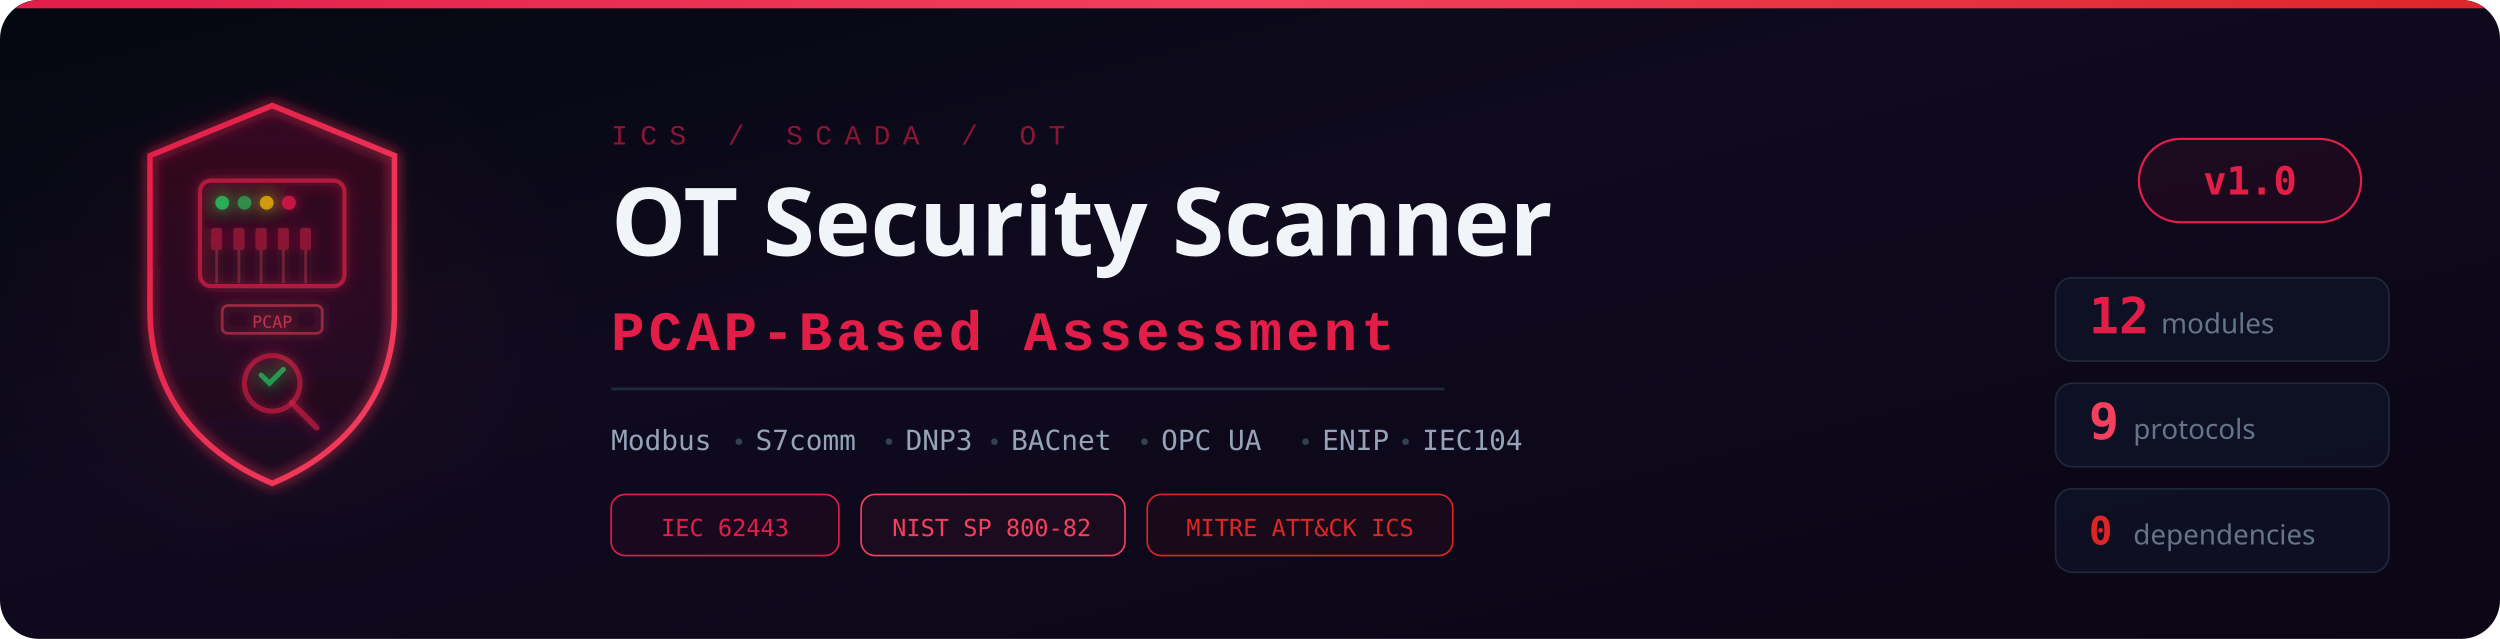
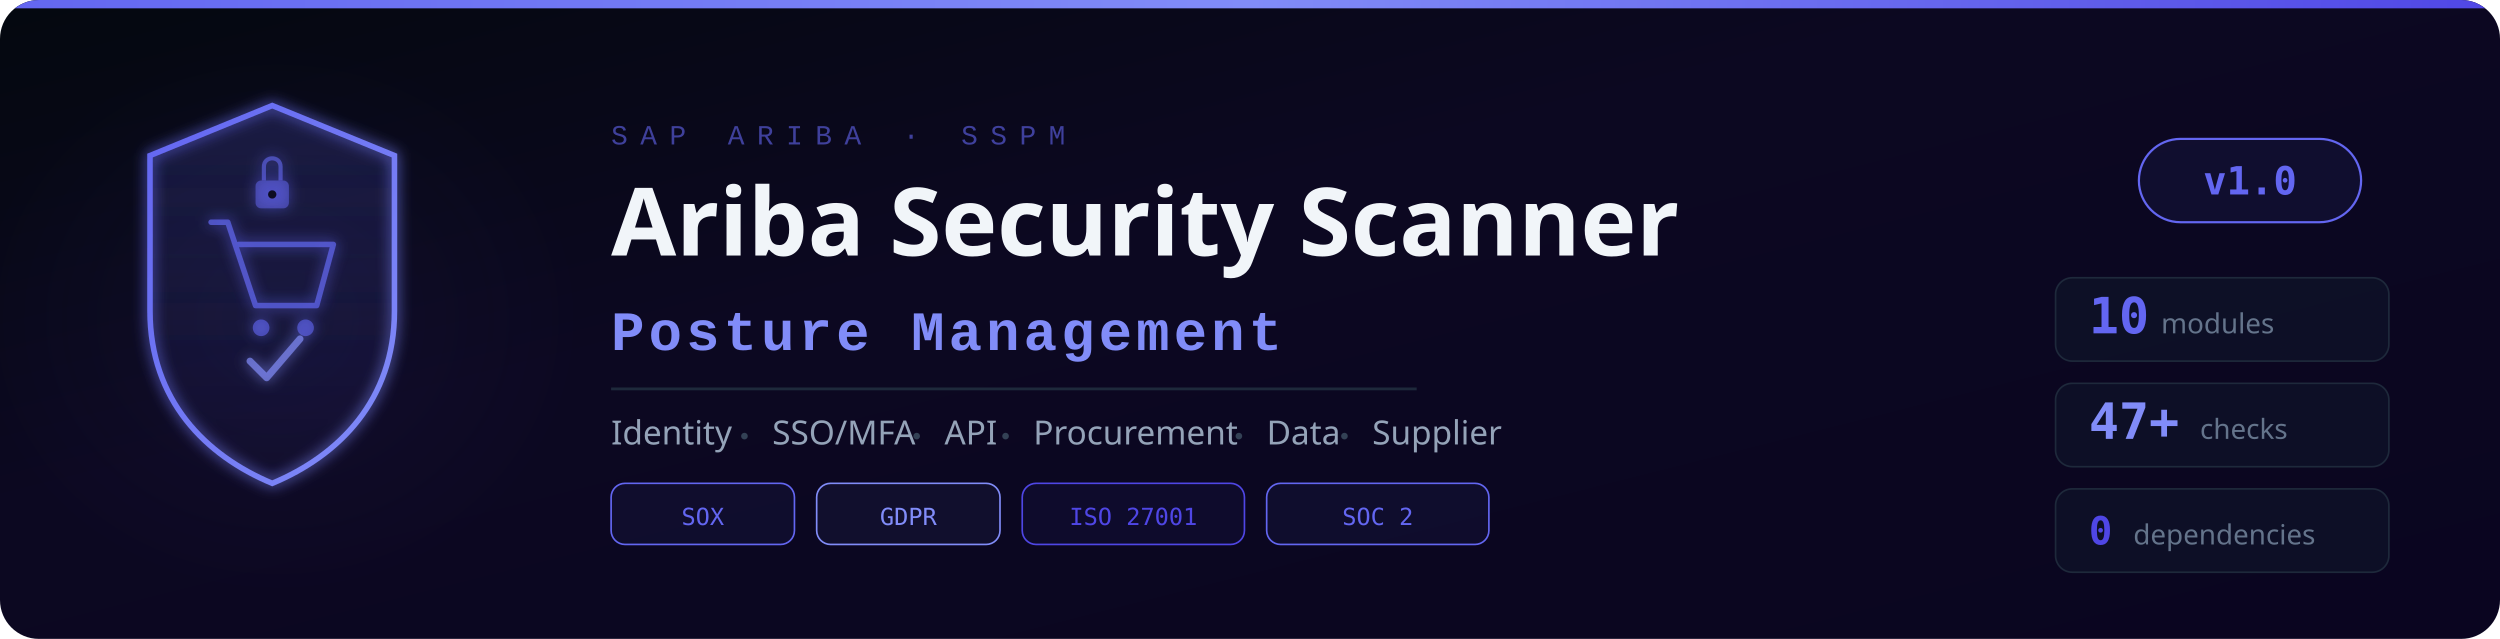
<svg xmlns="http://www.w3.org/2000/svg" viewBox="0 0 900 230">
  <defs>
    <linearGradient id="bg" x1="0%" y1="0%" x2="100%" y2="100%">
      <stop offset="0%" style="stop-color:#04080f" />
-       <stop offset="40%" style="stop-color:#0f0a1e" />
-       <stop offset="100%" style="stop-color:#0b0515" />
+       <stop offset="40%" style="stop-color:#0c0821" />
+       <stop offset="100%" style="stop-color:#0a0520" />
    </linearGradient>
    <linearGradient id="topBar" x1="0%" y1="0%" x2="100%" y2="0%">
-       <stop offset="0%" style="stop-color:#e11d48" />
-       <stop offset="50%" style="stop-color:#f43f5e" />
-       <stop offset="100%" style="stop-color:#dc2626" />
+       <stop offset="0%" style="stop-color:#6366f1" />
+       <stop offset="50%" style="stop-color:#818cf8" />
+       <stop offset="100%" style="stop-color:#4f46e5" />
    </linearGradient>
-     <linearGradient id="shieldStroke" x1="0%" y1="0%" x2="100%" y2="100%">
-       <stop offset="0%" style="stop-color:#e11d48" />
-       <stop offset="100%" style="stop-color:#f43f5e" />
+     <linearGradient id="shieldGrad" x1="0%" y1="0%" x2="100%" y2="100%">
+       <stop offset="0%" style="stop-color:#6366f1" />
+       <stop offset="100%" style="stop-color:#818cf8" />
    </linearGradient>
    <linearGradient id="shieldFill" x1="50%" y1="0%" x2="50%" y2="100%">
-       <stop offset="0%" style="stop-color:#e11d48;stop-opacity:0.1" />
-       <stop offset="100%" style="stop-color:#e11d48;stop-opacity:0.01" />
+       <stop offset="0%" style="stop-color:#6366f1;stop-opacity:0.1" />
+       <stop offset="100%" style="stop-color:#6366f1;stop-opacity:0.01" />
    </linearGradient>
    <radialGradient id="glow" cx="50%" cy="50%" r="50%">
-       <stop offset="0%" style="stop-color:#e11d48;stop-opacity:0.06" />
-       <stop offset="100%" style="stop-color:#e11d48;stop-opacity:0" />
+       <stop offset="0%" style="stop-color:#6366f1;stop-opacity:0.06" />
+       <stop offset="100%" style="stop-color:#6366f1;stop-opacity:0" />
    </radialGradient>
-     <filter id="softGlow">
+     <filter id="sf">
      <feGaussianBlur stdDeviation="2.5" result="b" />
      <feMerge>
        <feMergeNode in="b" />
        <feMergeNode in="SourceGraphic" />
      </feMerge>
    </filter>
    <clipPath id="clip">
      <rect width="900" height="230" rx="14" />
    </clipPath>
  </defs>
  <rect width="900" height="230" rx="14" fill="url(#bg)" />
  <rect width="900" height="3" rx="1.5" fill="url(#topBar)" clip-path="url(#clip)" />
  <ellipse cx="100" cy="115" rx="110" ry="100" fill="url(#glow)" />
-   <g transform="translate(42, 30)" filter="url(#softGlow)">
-     <path d="M56 8 L100 26 L100 82 C100 114 80 134 56 144 C32 134 12 114 12 82 L12 26 Z" fill="url(#shieldFill)" stroke="url(#shieldStroke)" stroke-width="2" />
-     <rect x="30" y="35" width="52" height="38" rx="4" fill="none" stroke="#e11d48" stroke-width="1.5" opacity="0.7" />
-     <circle cx="38" cy="43" r="2.5" fill="#22c55e" opacity="0.8" />
-     <circle cx="46" cy="43" r="2.5" fill="#22c55e" opacity="0.6" />
-     <circle cx="54" cy="43" r="2.5" fill="#eab308" opacity="0.8" />
-     <circle cx="62" cy="43" r="2.5" fill="#e11d48" opacity="0.8" />
-     <rect x="34" y="52" width="4" height="8" rx="1" fill="#e11d48" opacity="0.4" />
-     <rect x="42" y="52" width="4" height="8" rx="1" fill="#e11d48" opacity="0.4" />
-     <rect x="50" y="52" width="4" height="8" rx="1" fill="#e11d48" opacity="0.4" />
-     <rect x="58" y="52" width="4" height="8" rx="1" fill="#e11d48" opacity="0.4" />
-     <rect x="66" y="52" width="4" height="8" rx="1" fill="#e11d48" opacity="0.4" />
-     <line x1="36" y1="60" x2="36" y2="72" stroke="#f43f5e" stroke-width="1" opacity="0.3" />
-     <line x1="44" y1="60" x2="44" y2="72" stroke="#f43f5e" stroke-width="1" opacity="0.3" />
-     <line x1="52" y1="60" x2="52" y2="72" stroke="#f43f5e" stroke-width="1" opacity="0.3" />
-     <line x1="60" y1="60" x2="60" y2="72" stroke="#f43f5e" stroke-width="1" opacity="0.3" />
-     <line x1="68" y1="60" x2="68" y2="72" stroke="#f43f5e" stroke-width="1" opacity="0.3" />
-     <rect x="38" y="80" width="36" height="10" rx="2" fill="none" stroke="#f43f5e" stroke-width="1" opacity="0.5" />
-     <text x="56" y="88" font-family="monospace" font-size="6" fill="#f43f5e" text-anchor="middle" opacity="0.7">PCAP</text>
-     <circle cx="56" cy="108" r="10" fill="none" stroke="#e11d48" stroke-width="1.8" opacity="0.6" />
-     <line x1="63" y1="115" x2="72" y2="124" stroke="#e11d48" stroke-width="2" stroke-linecap="round" opacity="0.6" />
-     <path d="M52 105 L55 108 L60 103" fill="none" stroke="#22c55e" stroke-width="1.8" stroke-linecap="round" opacity="0.7" />
+   <g transform="translate(42, 30)" filter="url(#sf)">
+     <path d="M56 8 L100 26 L100 82 C100 114 80 134 56 144 C32 134 12 114 12 82 L12 26 Z" fill="url(#shieldFill)" stroke="url(#shieldGrad)" stroke-width="2" />
+     <path d="M34 50 L40 50 L50 80 L72 80 L78 58 L44 58" fill="none" stroke="#6366f1" stroke-width="2" stroke-linecap="round" stroke-linejoin="round" opacity="0.7" />
+     <circle cx="52" cy="88" r="3" fill="#6366f1" opacity="0.6" />
+     <circle cx="68" cy="88" r="3" fill="#6366f1" opacity="0.6" />
+     <path d="M48 100 L54 106 L66 92" fill="none" stroke="#818cf8" stroke-width="2.5" stroke-linecap="round" stroke-linejoin="round" opacity="0.7" />
+     <rect x="50" y="35" width="12" height="10" rx="2" fill="#6366f1" opacity="0.5" />
+     <path d="M53 35 V30 C53 26 59 26 59 30 V35" fill="none" stroke="#6366f1" stroke-width="1.5" opacity="0.6" />
+     <circle cx="56" cy="40" r="1.5" fill="#0c0821" />
  </g>
-   <text x="220" y="52" font-family="'Courier New', monospace" font-size="10" fill="#e11d48" letter-spacing="4.5" opacity="0.6">ICS / SCADA / OT</text>
-   <text x="220" y="92" font-family="'Segoe UI', 'Helvetica Neue', sans-serif" font-size="34" font-weight="700" fill="#f1f5f9">OT Security Scanner</text>
-   <text x="220" y="126" font-family="'Courier New', monospace" font-size="20" fill="#e11d48" font-weight="700" letter-spacing="1.5">PCAP-Based Assessment</text>
-   <line x1="220" y1="140" x2="520" y2="140" stroke="#1e293b" stroke-width="1" />
-   <g transform="translate(220, 150)">
-     <text x="0" y="12" font-family="monospace" font-size="10" fill="#94a3b8">Modbus</text>
-     <circle cx="46" cy="9" r="1.2" fill="#334155" />
-     <text x="52" y="12" font-family="monospace" font-size="10" fill="#94a3b8">S7comm</text>
-     <circle cx="100" cy="9" r="1.2" fill="#334155" />
-     <text x="106" y="12" font-family="monospace" font-size="10" fill="#94a3b8">DNP3</text>
-     <circle cx="138" cy="9" r="1.2" fill="#334155" />
-     <text x="144" y="12" font-family="monospace" font-size="10" fill="#94a3b8">BACnet</text>
-     <circle cx="192" cy="9" r="1.2" fill="#334155" />
-     <text x="198" y="12" font-family="monospace" font-size="10" fill="#94a3b8">OPC UA</text>
-     <circle cx="250" cy="9" r="1.2" fill="#334155" />
-     <text x="256" y="12" font-family="monospace" font-size="10" fill="#94a3b8">ENIP</text>
-     <circle cx="286" cy="9" r="1.2" fill="#334155" />
-     <text x="292" y="12" font-family="monospace" font-size="10" fill="#94a3b8">IEC104</text>
-   </g>
-   <g transform="translate(220, 178)">
-     <rect x="0" y="0" width="82" height="22" rx="5" fill="rgba(225,29,72,0.06)" stroke="#e11d48" stroke-width="0.6" />
-     <text x="41" y="15" font-family="monospace" font-size="8.5" fill="#e11d48" text-anchor="middle">IEC 62443</text>
-     <rect x="90" y="0" width="95" height="22" rx="5" fill="rgba(244,63,94,0.06)" stroke="#f43f5e" stroke-width="0.6" />
-     <text x="137" y="15" font-family="monospace" font-size="8.5" fill="#f43f5e" text-anchor="middle">NIST SP 800-82</text>
-     <rect x="193" y="0" width="110" height="22" rx="5" fill="rgba(220,38,38,0.06)" stroke="#dc2626" stroke-width="0.6" />
-     <text x="248" y="15" font-family="monospace" font-size="8.5" fill="#dc2626" text-anchor="middle">MITRE ATT&amp;CK ICS</text>
+   <text x="220" y="52" font-family="'Courier New', monospace" font-size="10" fill="#6366f1" letter-spacing="4.5" opacity="0.6">SAP ARIBA · SSPM</text>
+   <text x="220" y="92" font-family="'Segoe UI', 'Helvetica Neue', sans-serif" font-size="34" font-weight="700" fill="#f1f5f9">Ariba Security Scanner</text>
+   <text x="220" y="126" font-family="'Courier New', monospace" font-size="20" fill="#818cf8" font-weight="700" letter-spacing="1.5">Posture Management</text>
+   <line x1="220" y1="140" x2="510" y2="140" stroke="#1e293b" stroke-width="1" />
+   <text x="220" y="160" font-family="'Segoe UI', sans-serif" font-size="12" fill="#94a3b8">Identity</text>
+   <circle cx="268" cy="157" r="1.2" fill="#334155" />
+   <text x="278" y="160" font-family="'Segoe UI', sans-serif" font-size="12" fill="#94a3b8">SSO/MFA</text>
+   <circle cx="330" cy="157" r="1.2" fill="#334155" />
+   <text x="340" y="160" font-family="'Segoe UI', sans-serif" font-size="12" fill="#94a3b8">API</text>
+   <circle cx="362" cy="157" r="1.2" fill="#334155" />
+   <text x="372" y="160" font-family="'Segoe UI', sans-serif" font-size="12" fill="#94a3b8">Procurement</text>
+   <circle cx="446" cy="157" r="1.2" fill="#334155" />
+   <text x="456" y="160" font-family="'Segoe UI', sans-serif" font-size="12" fill="#94a3b8">Data</text>
+   <circle cx="484" cy="157" r="1.2" fill="#334155" />
+   <text x="494" y="160" font-family="'Segoe UI', sans-serif" font-size="12" fill="#94a3b8">Supplier</text>
+   <g transform="translate(220, 174)">
+     <rect x="0" y="0" width="66" height="22" rx="5" fill="rgba(99,102,241,0.06)" stroke="#6366f1" stroke-width="0.6" />
+     <text x="33" y="15" font-family="monospace" font-size="8.5" fill="#6366f1" text-anchor="middle">SOX</text>
+     <rect x="74" y="0" width="66" height="22" rx="5" fill="rgba(129,140,248,0.06)" stroke="#818cf8" stroke-width="0.6" />
+     <text x="107" y="15" font-family="monospace" font-size="8.5" fill="#818cf8" text-anchor="middle">GDPR</text>
+     <rect x="148" y="0" width="80" height="22" rx="5" fill="rgba(79,70,229,0.06)" stroke="#4f46e5" stroke-width="0.6" />
+     <text x="188" y="15" font-family="monospace" font-size="8.5" fill="#4f46e5" text-anchor="middle">ISO 27001</text>
+     <rect x="236" y="0" width="80" height="22" rx="5" fill="rgba(99,102,241,0.06)" stroke="#6366f1" stroke-width="0.6" />
+     <text x="276" y="15" font-family="monospace" font-size="8.5" fill="#6366f1" text-anchor="middle">SOC 2</text>
  </g>
  <g transform="translate(770, 50)">
-     <rect x="0" y="0" width="80" height="30" rx="15" fill="rgba(225,29,72,0.07)" stroke="#e11d48" stroke-width="0.8" />
-     <text x="40" y="20" font-family="monospace" font-size="14" fill="#e11d48" text-anchor="middle" font-weight="700">v1.0</text>
+     <rect x="0" y="0" width="80" height="30" rx="15" fill="rgba(99,102,241,0.07)" stroke="#6366f1" stroke-width="0.8" />
+     <text x="40" y="20" font-family="monospace" font-size="14" fill="#6366f1" text-anchor="middle" font-weight="700">v1.0</text>
  </g>
  <g transform="translate(740, 100)">
    <rect x="0" y="0" width="120" height="30" rx="6" fill="rgba(15,23,42,0.6)" stroke="#1e293b" stroke-width="0.6" />
-     <text x="12" y="20" font-family="monospace" font-size="18" fill="#e11d48" font-weight="700">12</text>
+     <text x="12" y="20" font-family="monospace" font-size="18" fill="#6366f1" font-weight="700">10</text>
    <text x="38" y="20" font-family="'Segoe UI', sans-serif" font-size="10" fill="#64748b">modules</text>
  </g>
  <g transform="translate(740, 138)">
    <rect x="0" y="0" width="120" height="30" rx="6" fill="rgba(15,23,42,0.6)" stroke="#1e293b" stroke-width="0.6" />
-     <text x="12" y="20" font-family="monospace" font-size="18" fill="#f43f5e" font-weight="700">9</text>
-     <text x="28" y="20" font-family="'Segoe UI', sans-serif" font-size="10" fill="#64748b">protocols</text>
+     <text x="12" y="20" font-family="monospace" font-size="18" fill="#818cf8" font-weight="700">47+</text>
+     <text x="52" y="20" font-family="'Segoe UI', sans-serif" font-size="10" fill="#64748b">checks</text>
  </g>
  <g transform="translate(740, 176)">
    <rect x="0" y="0" width="120" height="30" rx="6" fill="rgba(15,23,42,0.6)" stroke="#1e293b" stroke-width="0.6" />
-     <text x="12" y="20" font-family="monospace" font-size="14" fill="#dc2626" font-weight="700">0</text>
+     <text x="12" y="20" font-family="monospace" font-size="14" fill="#4f46e5" font-weight="700">0</text>
    <text x="28" y="20" font-family="'Segoe UI', sans-serif" font-size="10" fill="#64748b">dependencies</text>
  </g>
</svg>
